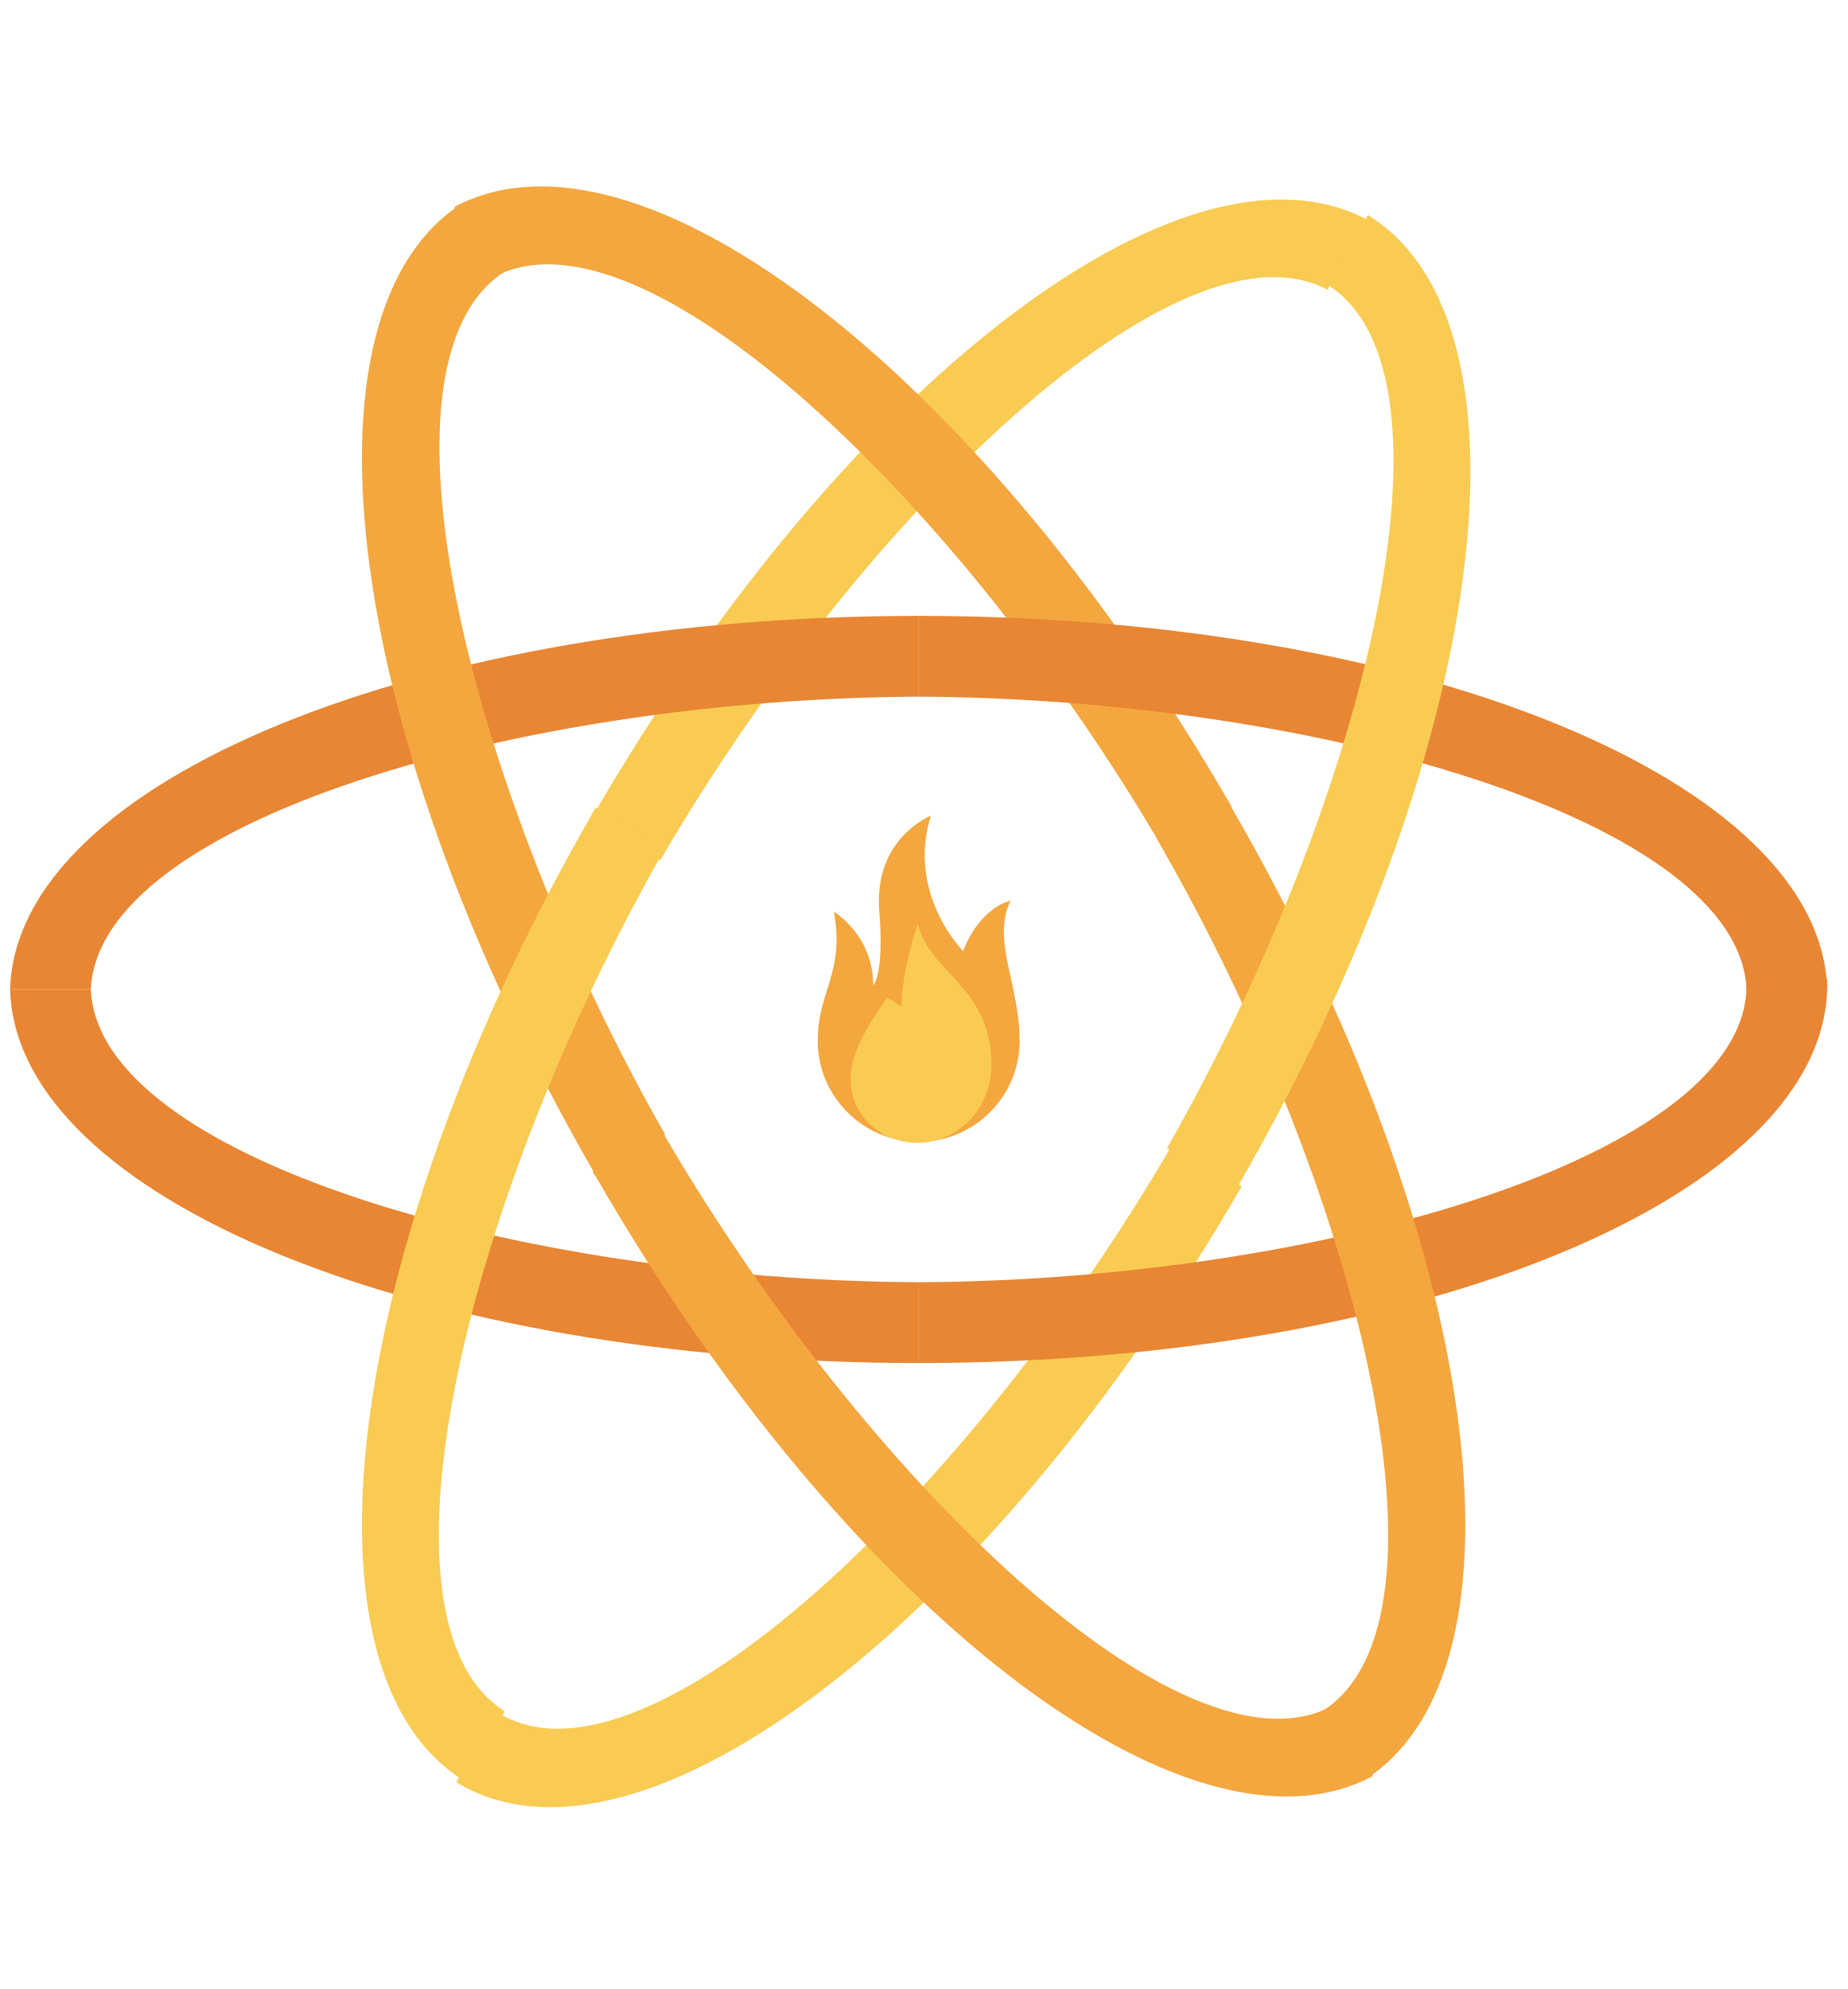
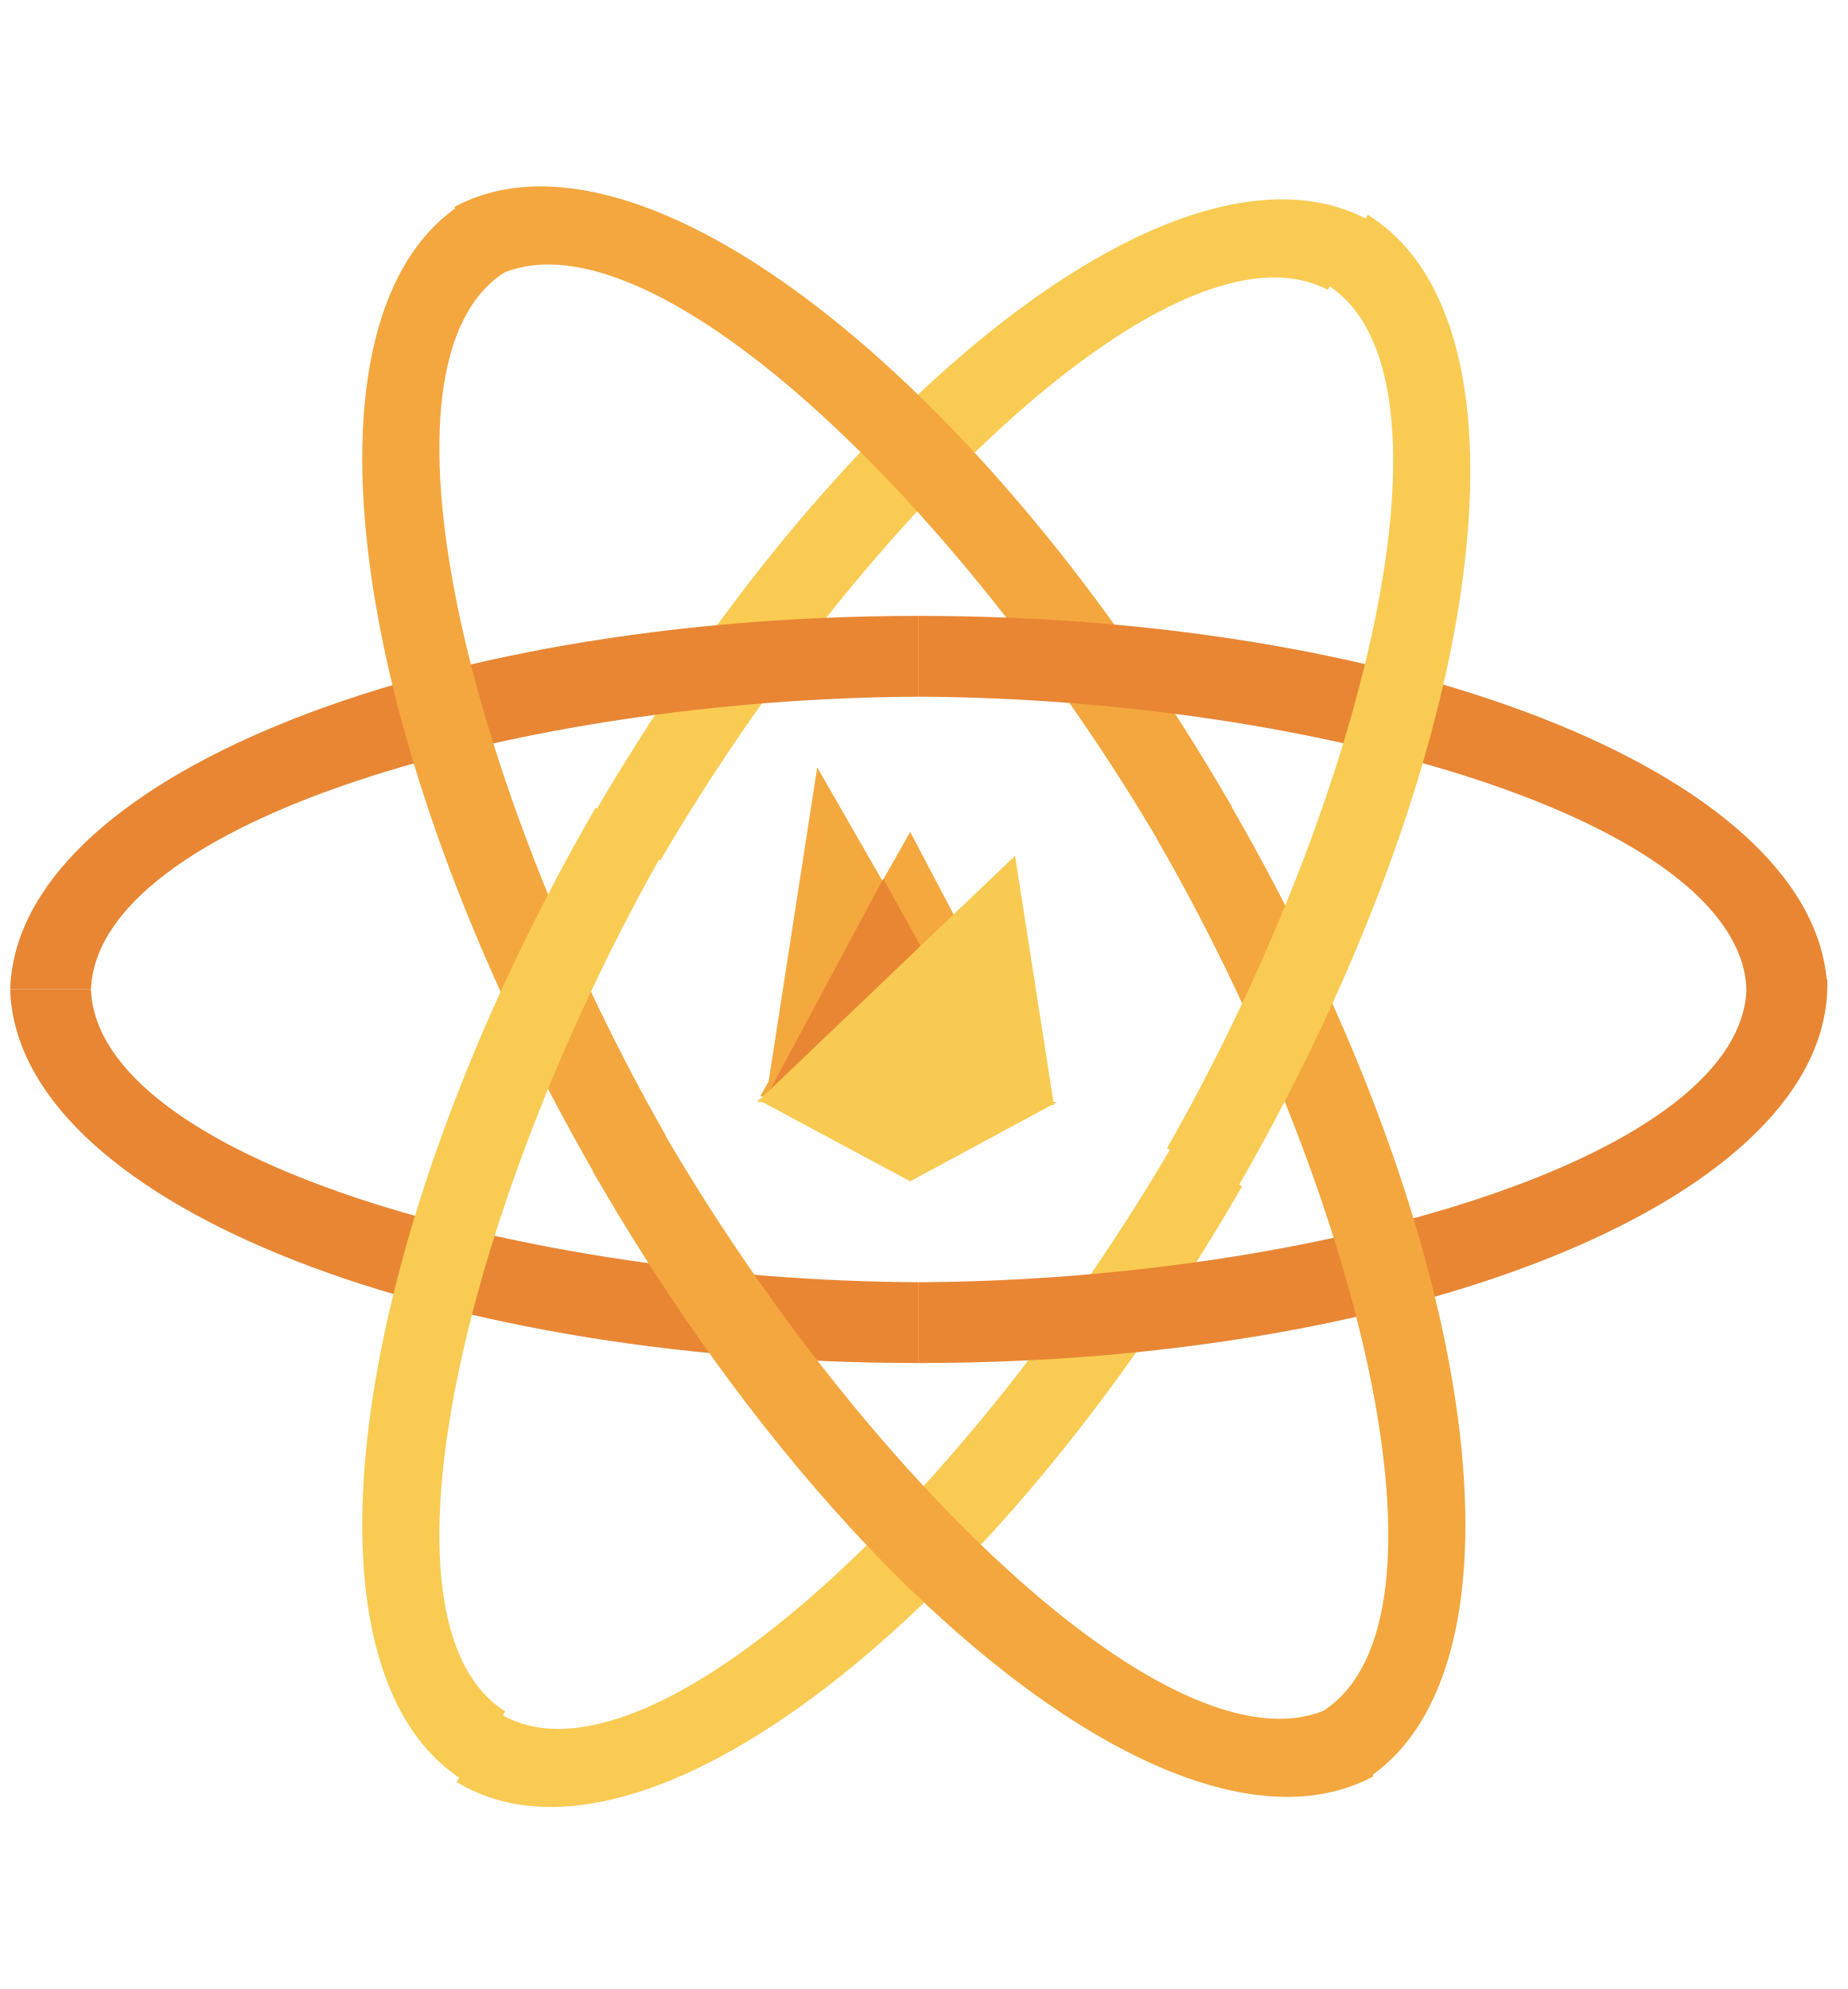
- <svg xmlns="http://www.w3.org/2000/svg" version="1.1" id="Layer_1" x="0px" y="0px" viewBox="0 0 183 197" style="enable-background:new 0 0 183 197;" xml:space="preserve">
-   <style type="text/css">
- 	.st0{fill:#E88634;}
- 	.st1{fill:#F9CB52;}
- 	.st2{fill:#F4A73E;}
- </style>
-   <g>
-     <path class="st0" d="M1,98c0.6,20.7,40.7,37,90,37v-8c-39.7-0.2-81.3-12.4-82-29C9,98,1,98,1,98z" />
-     <path class="st1" d="M135.5,21.8c-18.3-9.8-52.4,16.7-77,59.4l6.9,4c20-34.3,51.4-64.3,66.1-56.5L135.5,21.8L135.5,21.8z" />
-     <path class="st0" d="M1,98c0.6-20.7,40.7-37,90-37v8C51.3,69.2,9.7,81.4,9,98C9,98,1,98,1,98z" />
-     <path class="st2" d="M46,20c-17.6,10.9-11.7,53.7,13,96.4l6.9-4C46.3,78,36,35.8,50,26.9L46,20L46,20z" />
-     <path class="st1" d="M46,176.4C28.4,165.5,34.3,122.7,59,80l6.9,4c-19.7,34.5-30,76.6-15.9,85.5L46,176.4L46,176.4z" />
-     <path class="st2" d="M45,20.5c18.3-9.8,52.4,16.7,77,59.4l-6.9,4C95.1,49.7,63.7,19.7,49,27.4L45,20.5z" />
-     <path class="st0" d="M181,98c-0.6-20.7-40.7-37-90-37v8c39.7,0.2,81.3,12.4,82,29H181z" />
-     <path class="st1" d="M45.2,176.5c0.1,0.1,0.2,0.1,0.3,0.2c18.1,10.5,52.6-16.1,77.5-59.2l-6.9-4.1C96,148,64.2,178.2,49.6,169.8   c-0.1-0.1-0.3-0.2-0.4-0.3L45.2,176.5L45.2,176.5z" />
-     <path class="st2" d="M136,175.9c-18.3,9.8-52.4-16.7-77-59.4l-0.3-0.4l6.8-4.2c20,34.5,51.6,64.9,66.4,57.1L136,175.9L136,175.9z" />
-     <path class="st0" d="M181,97c0,0.2,0,0.3,0,0.5c0,20.9-40.3,37.5-90,37.5v-8c40-0.2,82-12.6,82-29.4c0-0.2,0-0.4,0-0.6H181z" />
-     <path class="st2" d="M135,176.4c17.6-10.9,11.7-53.7-13-96.4l-0.4-0.8l-7,3.8l0,0.1c20,34.6,30.5,77.2,16.5,86.3L135,176.4z" />
-     <path class="st1" d="M135.5,21.3c17.6,10.9,11.7,53.7-13,96.4l-6.9-4c19.7-34.5,30-76.6,15.9-85.5   C131.5,28.2,135.5,21.3,135.5,21.3z" />
-     <path class="st2" d="M81,103.1c0,5.5,4.5,10,10,10l0,0c5.5,0,10-4.5,10-10c0-5.6-2.8-10-0.9-13.9c0,0-3,0.6-4.7,5   c0,0-5.6-5.6-3.2-13.4c0,0-5.7,2.2-5.1,9.5c0.5,6.2-0.6,7.3-0.6,7.3c0-5-3.9-7.3-3.9-7.3C83.7,96.4,81,98.1,81,103.1z" />
-     <path class="st1" d="M98.2,105.5c0,4.2-3.2,7.7-7.4,7.7c-3.9-0.1-6.9-3.1-6.5-7c0.1-1.7,1.5-4.6,3.6-7.4l1.4,0.9   c0-3.5,1.6-8.2,1.6-8.2C92.1,96.4,98.2,97.7,98.2,105.5z" />
+ <svg xmlns="http://www.w3.org/2000/svg" width="183" height="197" viewBox="0 0 183 197">
+   <g fill="none" fill-rule="evenodd">
+     <path fill="#F4A93F" d="M80.95 76l19.202 33.45-24.243-.872z" />
+     <path fill="#F4A83E" d="M90.16 82.4l14.234 27.05-29.091-.872z" />
+     <path fill="#E88634" d="M87.489 87.038L99.94 109.45l-24.334-.243z" />
+     <path fill="#F8CA51" d="M100.546 84.758l3.848 24.692L75 109.153z" />
+     <path fill="#F8CA51" d="M90.16 117l14.555-7.847L75 108.875z" />
+     <path d="M1.008 98C1.643 118.712 41.69 135 91 135v-8.002C51.309 126.8 9.675 114.642 9.008 98h-8z" fill="#E88634" />
+     <path d="M135.523 21.782C117.27 11.976 83.14 38.515 58.484 81.218l6.93 4.001c20.016-34.275 51.364-64.252 66.11-56.508l4-6.929z" fill="#F9CB52" />
+     <path d="M1.008 98C1.643 77.288 41.69 61 91 61v8.002C51.309 69.2 9.675 81.358 9.008 98h-8z" fill="#E88634" />
+     <path d="M46.043 20c-17.62 10.906-11.702 53.732 12.953 96.436l6.93-4.002C46.251 77.963 35.964 35.827 50.043 26.93l-4-6.929z" fill="#F4A73E" />
+     <path d="M46.043 176.436C28.423 165.53 34.34 122.703 58.996 80l6.93 4.001c-19.675 34.472-29.962 76.608-15.883 85.506l-4 6.929z" fill="#F9CB52" />
+     <path d="M45 20.5c18.255-9.806 52.384 16.732 77.04 59.436l-6.931 4C95.093 49.662 63.746 19.687 49 27.43L45 20.5z" fill="#F4A73E" />
+     <path d="M181 98c-.635-20.712-40.683-37-89.992-37v8.002C130.698 69.2 172.333 81.358 173 98h8z" fill="#E88634" />
+     <path d="M45.241 176.501c.107.065.214.129.322.191 18.143 10.475 52.623-16.146 77.476-59.192l-6.892-4.067c-20.175 34.58-51.9 64.808-66.502 56.378a10.11 10.11 0 0 1-.437-.267L45.24 176.5z" fill="#F9CB52" />
+     <path d="M136.036 175.938C117.78 185.738 83.653 159.2 59 116.5l-.26-.45 6.836-4.16c19.984 34.503 51.585 64.863 66.431 57.134l4.029 6.914z" fill="#F4A73E" />
+     <path d="M181 97c.005.166.008.333.008.5 0 20.95-40.295 37.5-90 37.5v-8.002c40.012-.198 82-12.554 82-29.403 0-.2-.006-.398-.018-.595H181z" fill="#E88634" />
+     <path d="M135.005 176.43c17.609-10.915 11.688-53.734-12.962-96.43l-.44-.76-7.022 3.835.047.082c19.952 34.558 30.52 77.214 16.45 86.298l3.927 6.975z" fill="#F4A73E" />
+     <path d="M135.48 21.282c17.62 10.906 11.702 53.733-12.953 96.436l-6.93-4.001c19.676-34.472 29.962-76.608 15.883-85.506l4-6.929z" fill="#F9CB52" />
  </g>
</svg>
